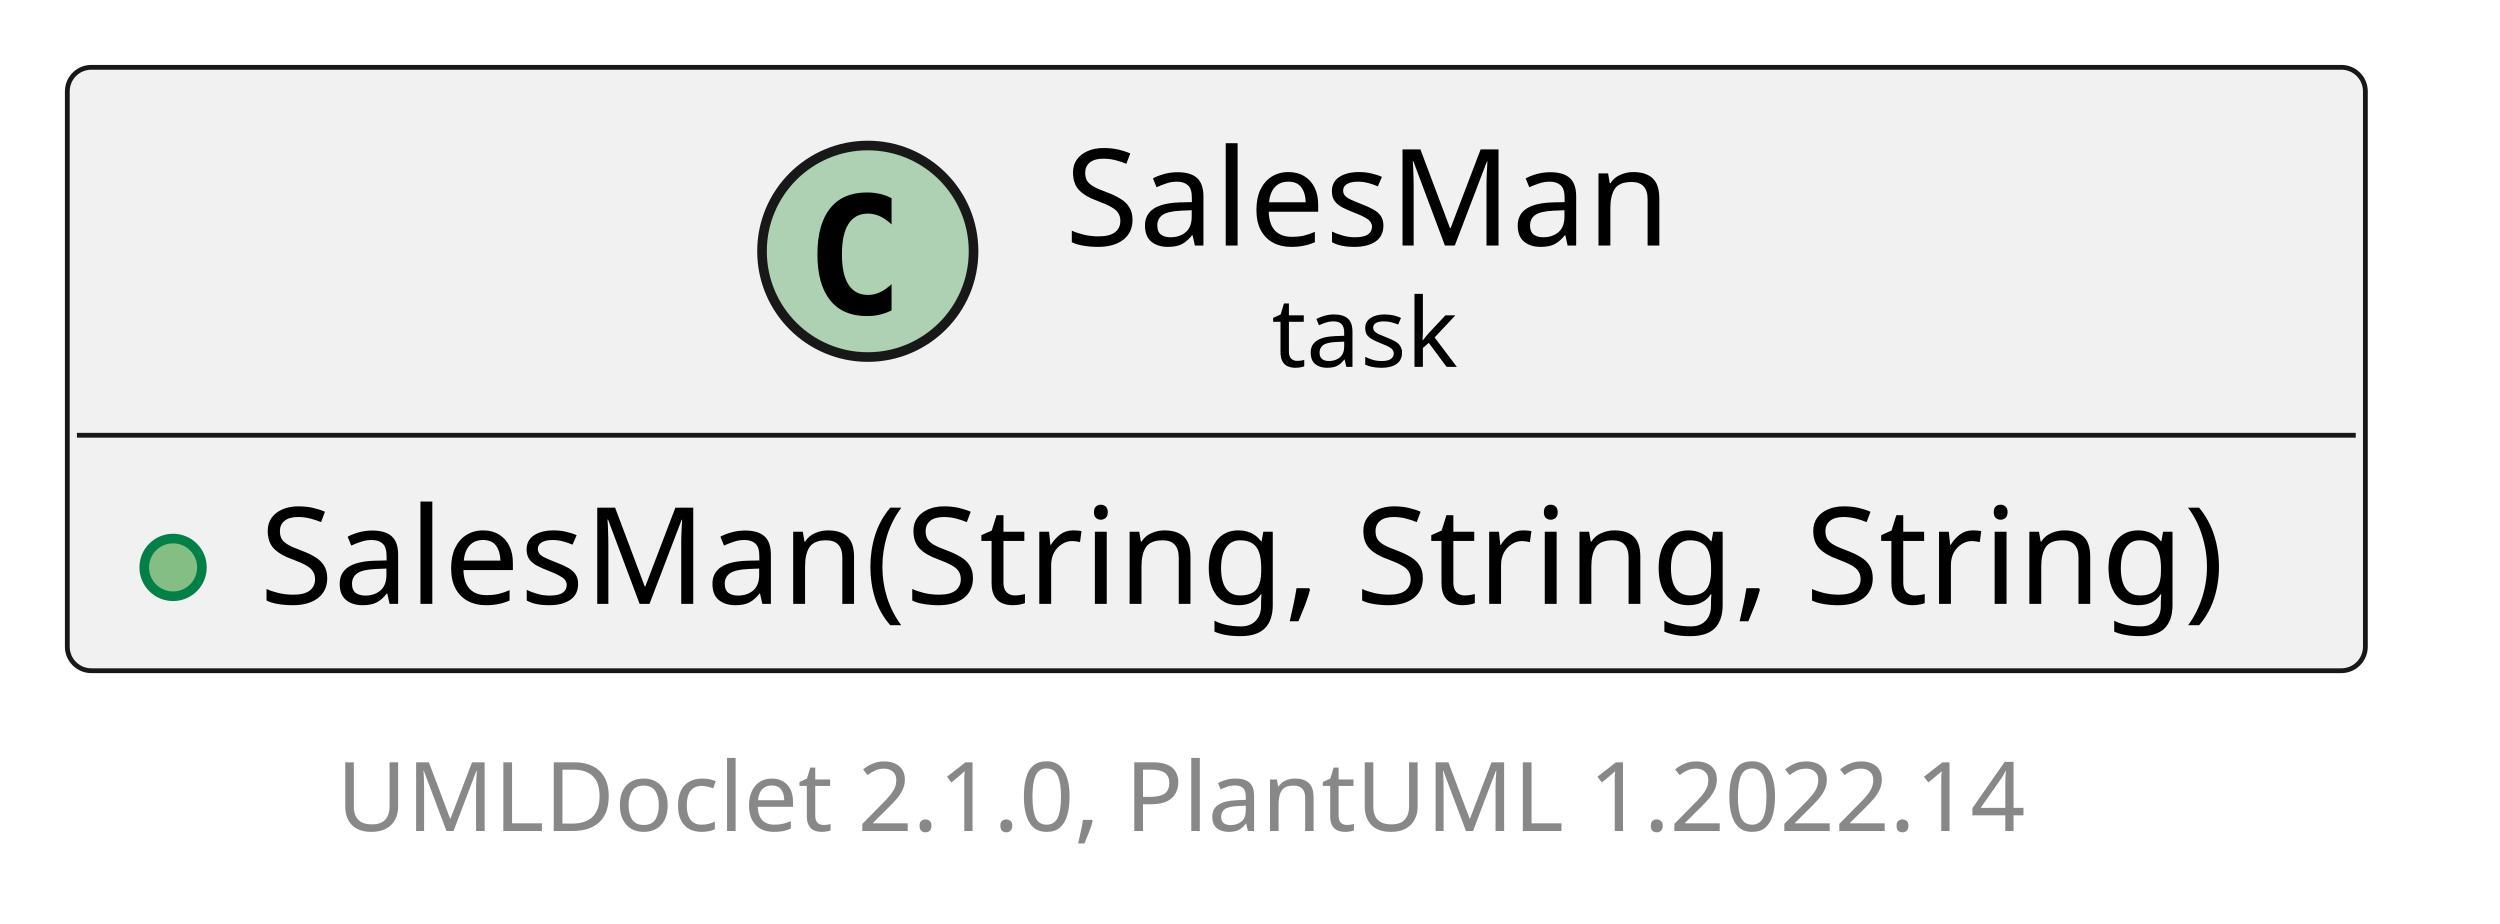
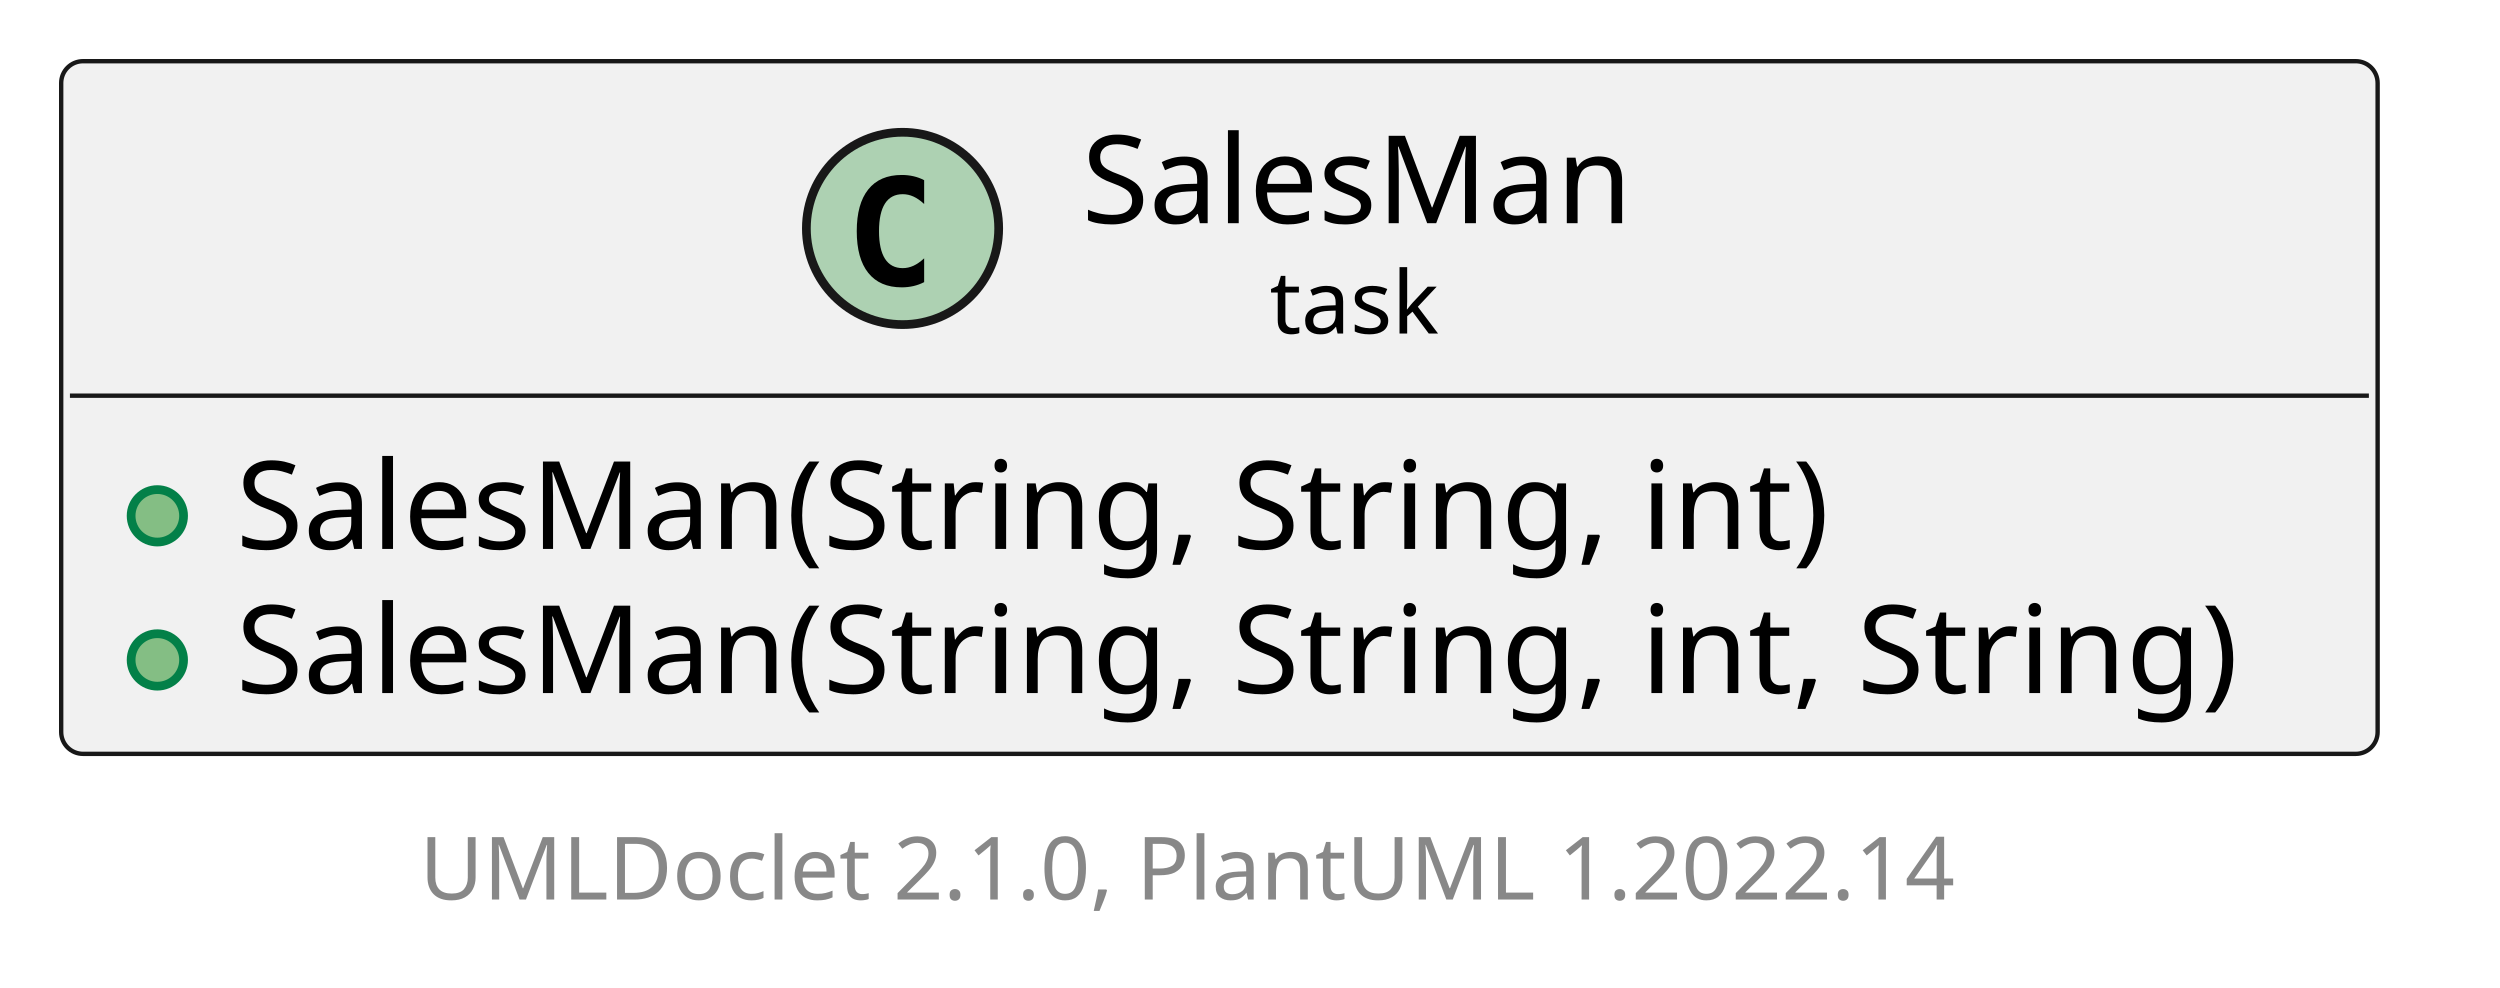
- <svg xmlns="http://www.w3.org/2000/svg" xmlns:xlink="http://www.w3.org/1999/xlink" contentStyleType="text/css" height="96px" preserveAspectRatio="none" style="width:260px;height:96px;background:#FFFFFF;" version="1.1" viewBox="0 0 260 96" width="260px" zoomAndPan="magnify">
+ <svg xmlns="http://www.w3.org/2000/svg" xmlns:xlink="http://www.w3.org/1999/xlink" contentStyleType="text/css" height="113px" preserveAspectRatio="none" style="width:286px;height:113px;background:#FFFFFF;" version="1.1" viewBox="0 0 286 113" width="286px" zoomAndPan="magnify">
  <defs />
  <g>
    <a href="SalesMan.html" target="_top" title="SalesMan.html" xlink:actuate="onRequest" xlink:href="SalesMan.html" xlink:show="new" xlink:title="SalesMan.html" xlink:type="simple">
      <g id="elem_task.SalesMan">
-         <rect codeLine="5" fill="#F1F1F1" height="62.754" id="task.SalesMan" rx="2.5" ry="2.5" style="stroke:#181818;stroke-width:0.5;" width="239" x="7" y="7" />
-         <ellipse cx="90.25" cy="26.133" fill="#ADD1B2" rx="11" ry="11" style="stroke:#181818;stroke-width:1.0;" />
-         <path d="M92.723,32.276 Q92.142,32.575 91.503,32.724 Q90.864,32.873 90.158,32.873 Q87.651,32.873 86.332,31.222 Q85.012,29.57 85.012,26.449 Q85.012,23.319 86.332,21.668 Q87.651,20.016 90.158,20.016 Q90.864,20.016 91.511,20.165 Q92.159,20.314 92.723,20.613 L92.723,23.336 Q92.092,22.755 91.499,22.485 Q90.905,22.215 90.274,22.215 Q88.93,22.215 88.245,23.282 Q87.56,24.349 87.56,26.449 Q87.56,28.541 88.245,29.607 Q88.93,30.674 90.274,30.674 Q90.905,30.674 91.499,30.404 Q92.092,30.134 92.723,29.553 Z " fill="#000000" />
-         <text fill="#000000" font-family="sans-serif" font-size="14" lengthAdjust="spacing" textLength="64" x="110.75" y="25.535">SalesMan</text>
-         <text fill="#000000" font-family="sans-serif" font-size="10" lengthAdjust="spacing" textLength="21" x="132.25" y="38.156">task</text>
-         <line style="stroke:#181818;stroke-width:0.5;" x1="8" x2="245" y1="45.266" y2="45.266" />
+         <rect codeLine="5" fill="#F1F1F1" height="79.242" id="task.SalesMan" rx="2.5" ry="2.5" style="stroke:#181818;stroke-width:0.5;" width="265" x="7" y="7" />
+         <ellipse cx="103.25" cy="26.133" fill="#ADD1B2" rx="11" ry="11" style="stroke:#181818;stroke-width:1.0;" />
+         <path d="M105.723,32.276 Q105.142,32.575 104.503,32.724 Q103.864,32.873 103.158,32.873 Q100.651,32.873 99.332,31.222 Q98.012,29.57 98.012,26.449 Q98.012,23.319 99.332,21.668 Q100.651,20.016 103.158,20.016 Q103.864,20.016 104.511,20.165 Q105.159,20.314 105.723,20.613 L105.723,23.336 Q105.092,22.755 104.499,22.485 Q103.905,22.215 103.274,22.215 Q101.93,22.215 101.245,23.282 Q100.56,24.349 100.56,26.449 Q100.56,28.541 101.245,29.607 Q101.93,30.674 103.274,30.674 Q103.905,30.674 104.499,30.404 Q105.092,30.134 105.723,29.553 Z " fill="#000000" />
+         <text fill="#000000" font-family="sans-serif" font-size="14" lengthAdjust="spacing" textLength="64" x="123.75" y="25.535">SalesMan</text>
+         <text fill="#000000" font-family="sans-serif" font-size="10" lengthAdjust="spacing" textLength="21" x="145.25" y="38.156">task</text>
+         <line style="stroke:#181818;stroke-width:0.5;" x1="8" x2="271" y1="45.266" y2="45.266" />
        <ellipse cx="18" cy="59.01" fill="#84BE84" rx="3" ry="3" style="stroke:#038048;stroke-width:1.0;" />
-         <text fill="#000000" font-family="sans-serif" font-size="14" lengthAdjust="spacing" textLength="213" x="27" y="62.801">SalesMan(String, String, String)</text>
+         <text fill="#000000" font-family="sans-serif" font-size="14" lengthAdjust="spacing" textLength="190" x="27" y="62.801">SalesMan(String, String, int)</text>
+         <ellipse cx="18" cy="75.498" fill="#84BE84" rx="3" ry="3" style="stroke:#038048;stroke-width:1.0;" />
+         <text fill="#000000" font-family="sans-serif" font-size="14" lengthAdjust="spacing" textLength="239" x="27" y="79.289">SalesMan(String, String, int, String)</text>
      </g>
    </a>
-     <text fill="#888888" font-family="sans-serif" font-size="10" lengthAdjust="spacing" textLength="182" x="35" y="86.422">UMLDoclet 2.1.0, PlantUML 1.2022.14</text>
+     <text fill="#888888" font-family="sans-serif" font-size="10" lengthAdjust="spacing" textLength="182" x="48" y="102.91">UMLDoclet 2.1.0, PlantUML 1.2022.14</text>
  </g>
</svg>
